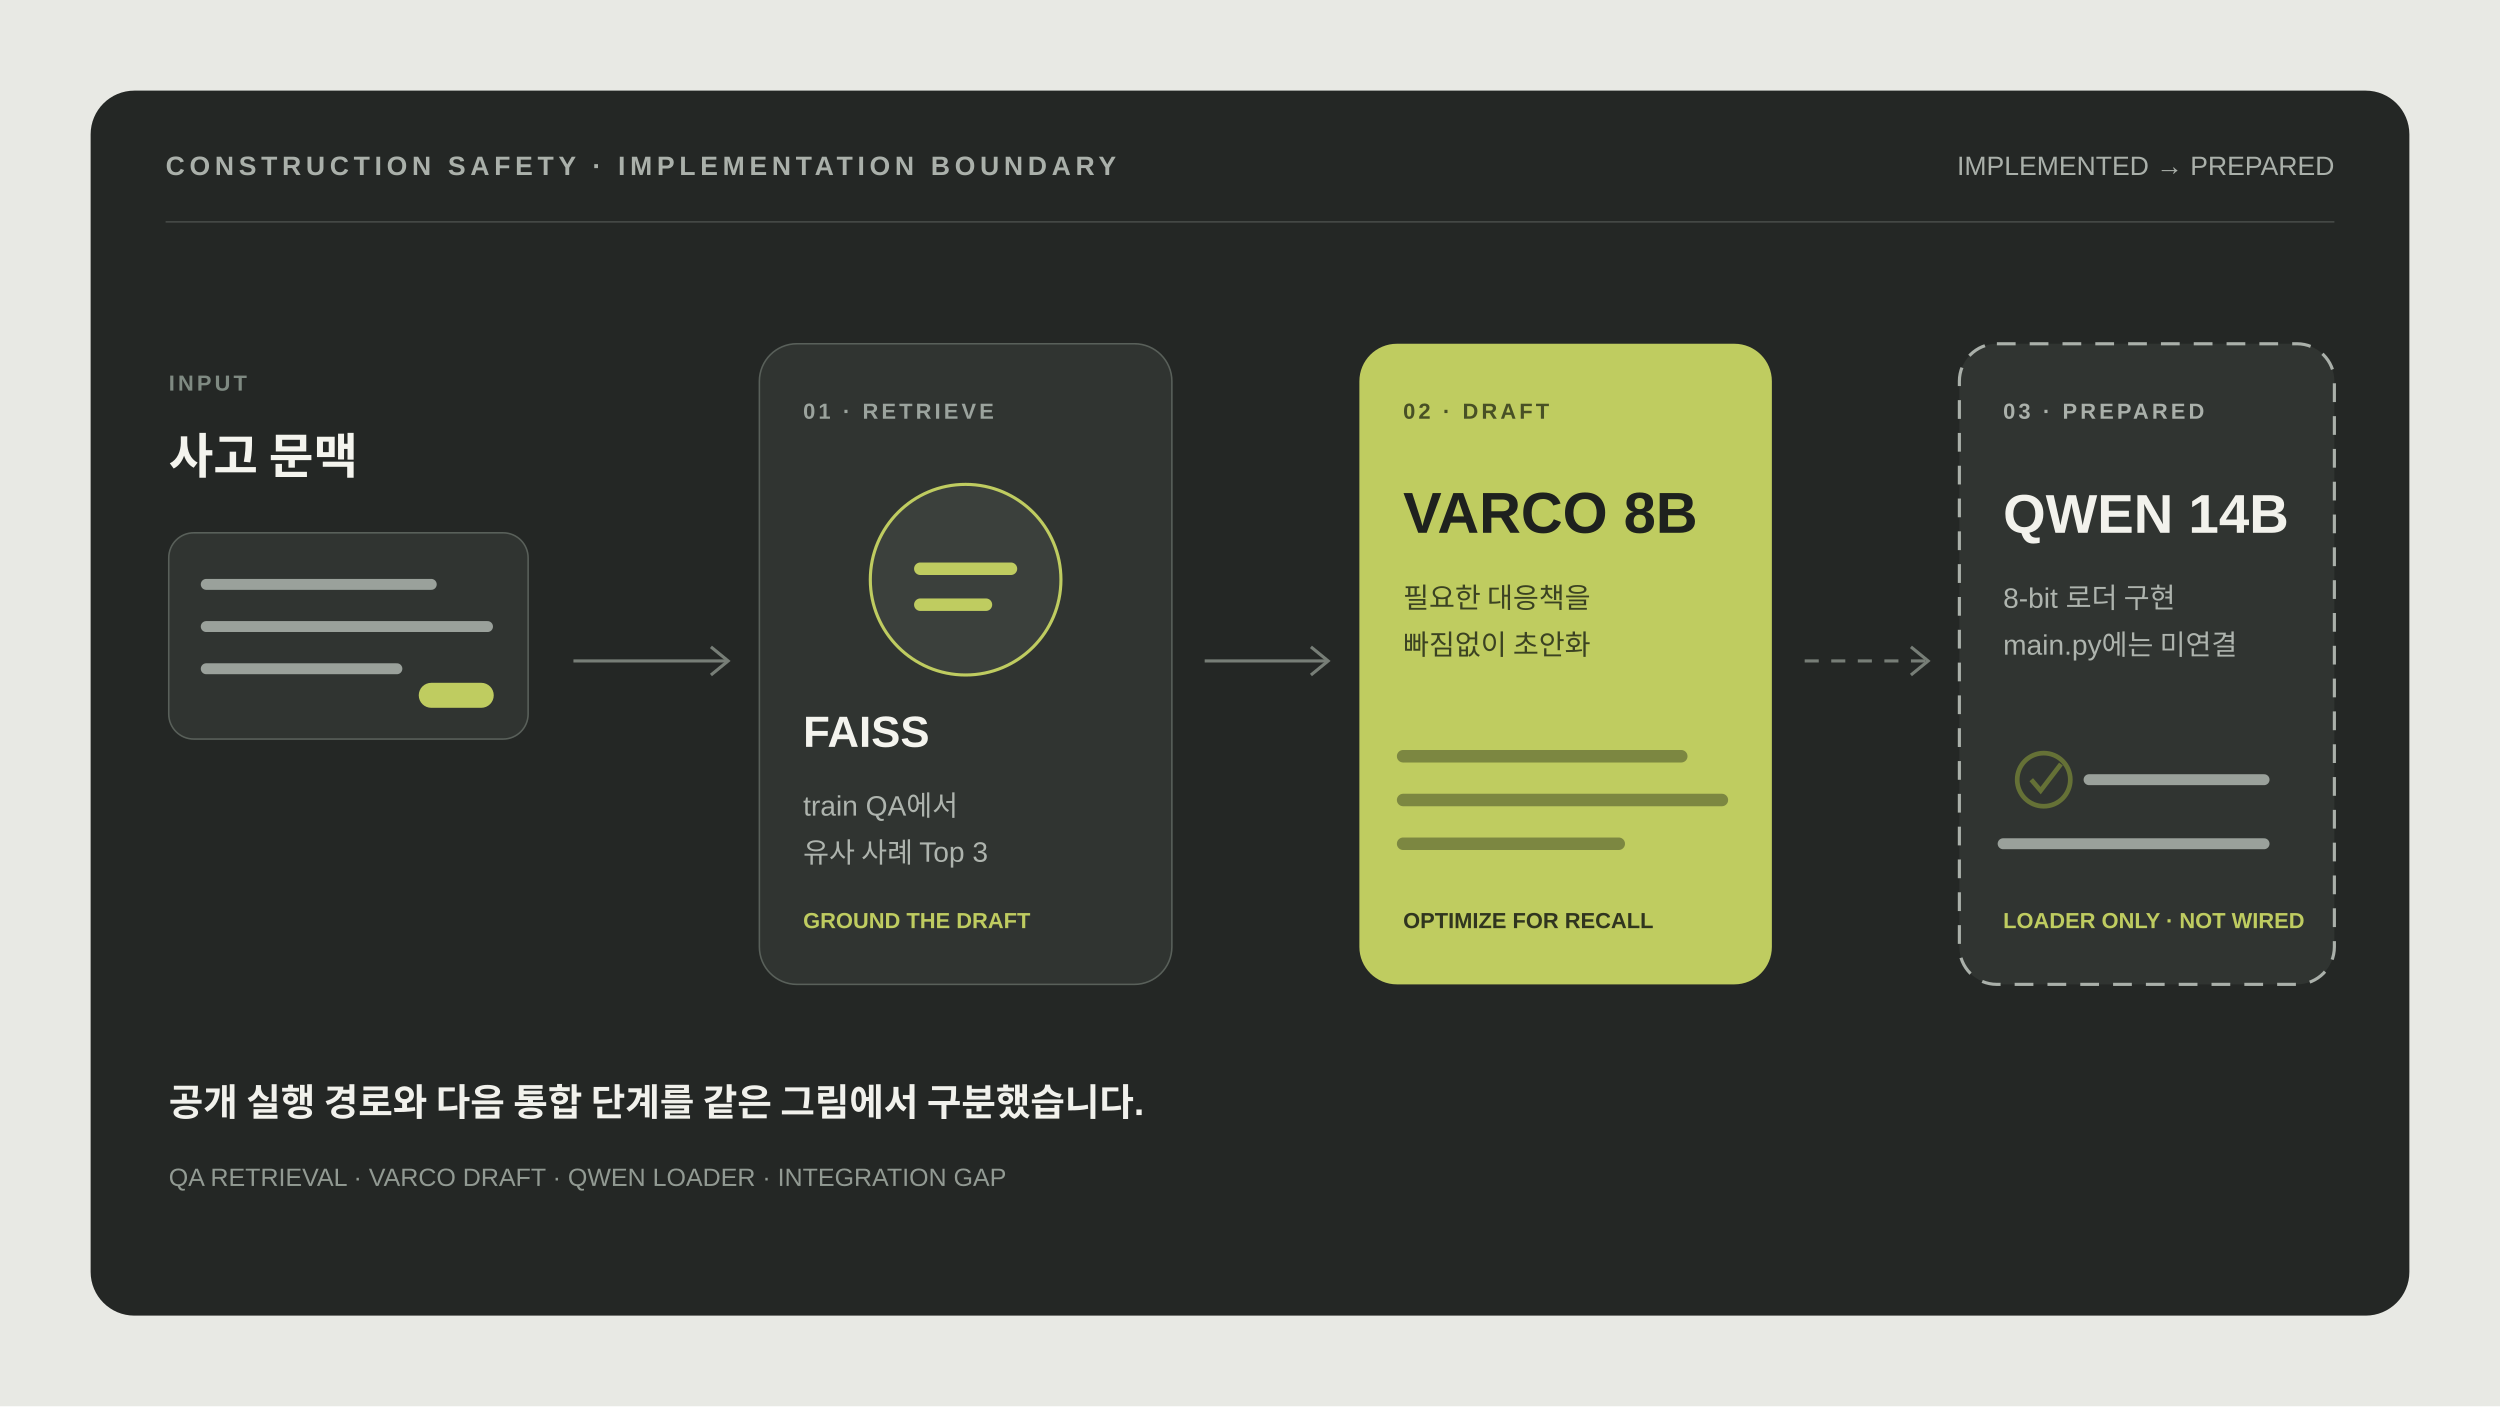
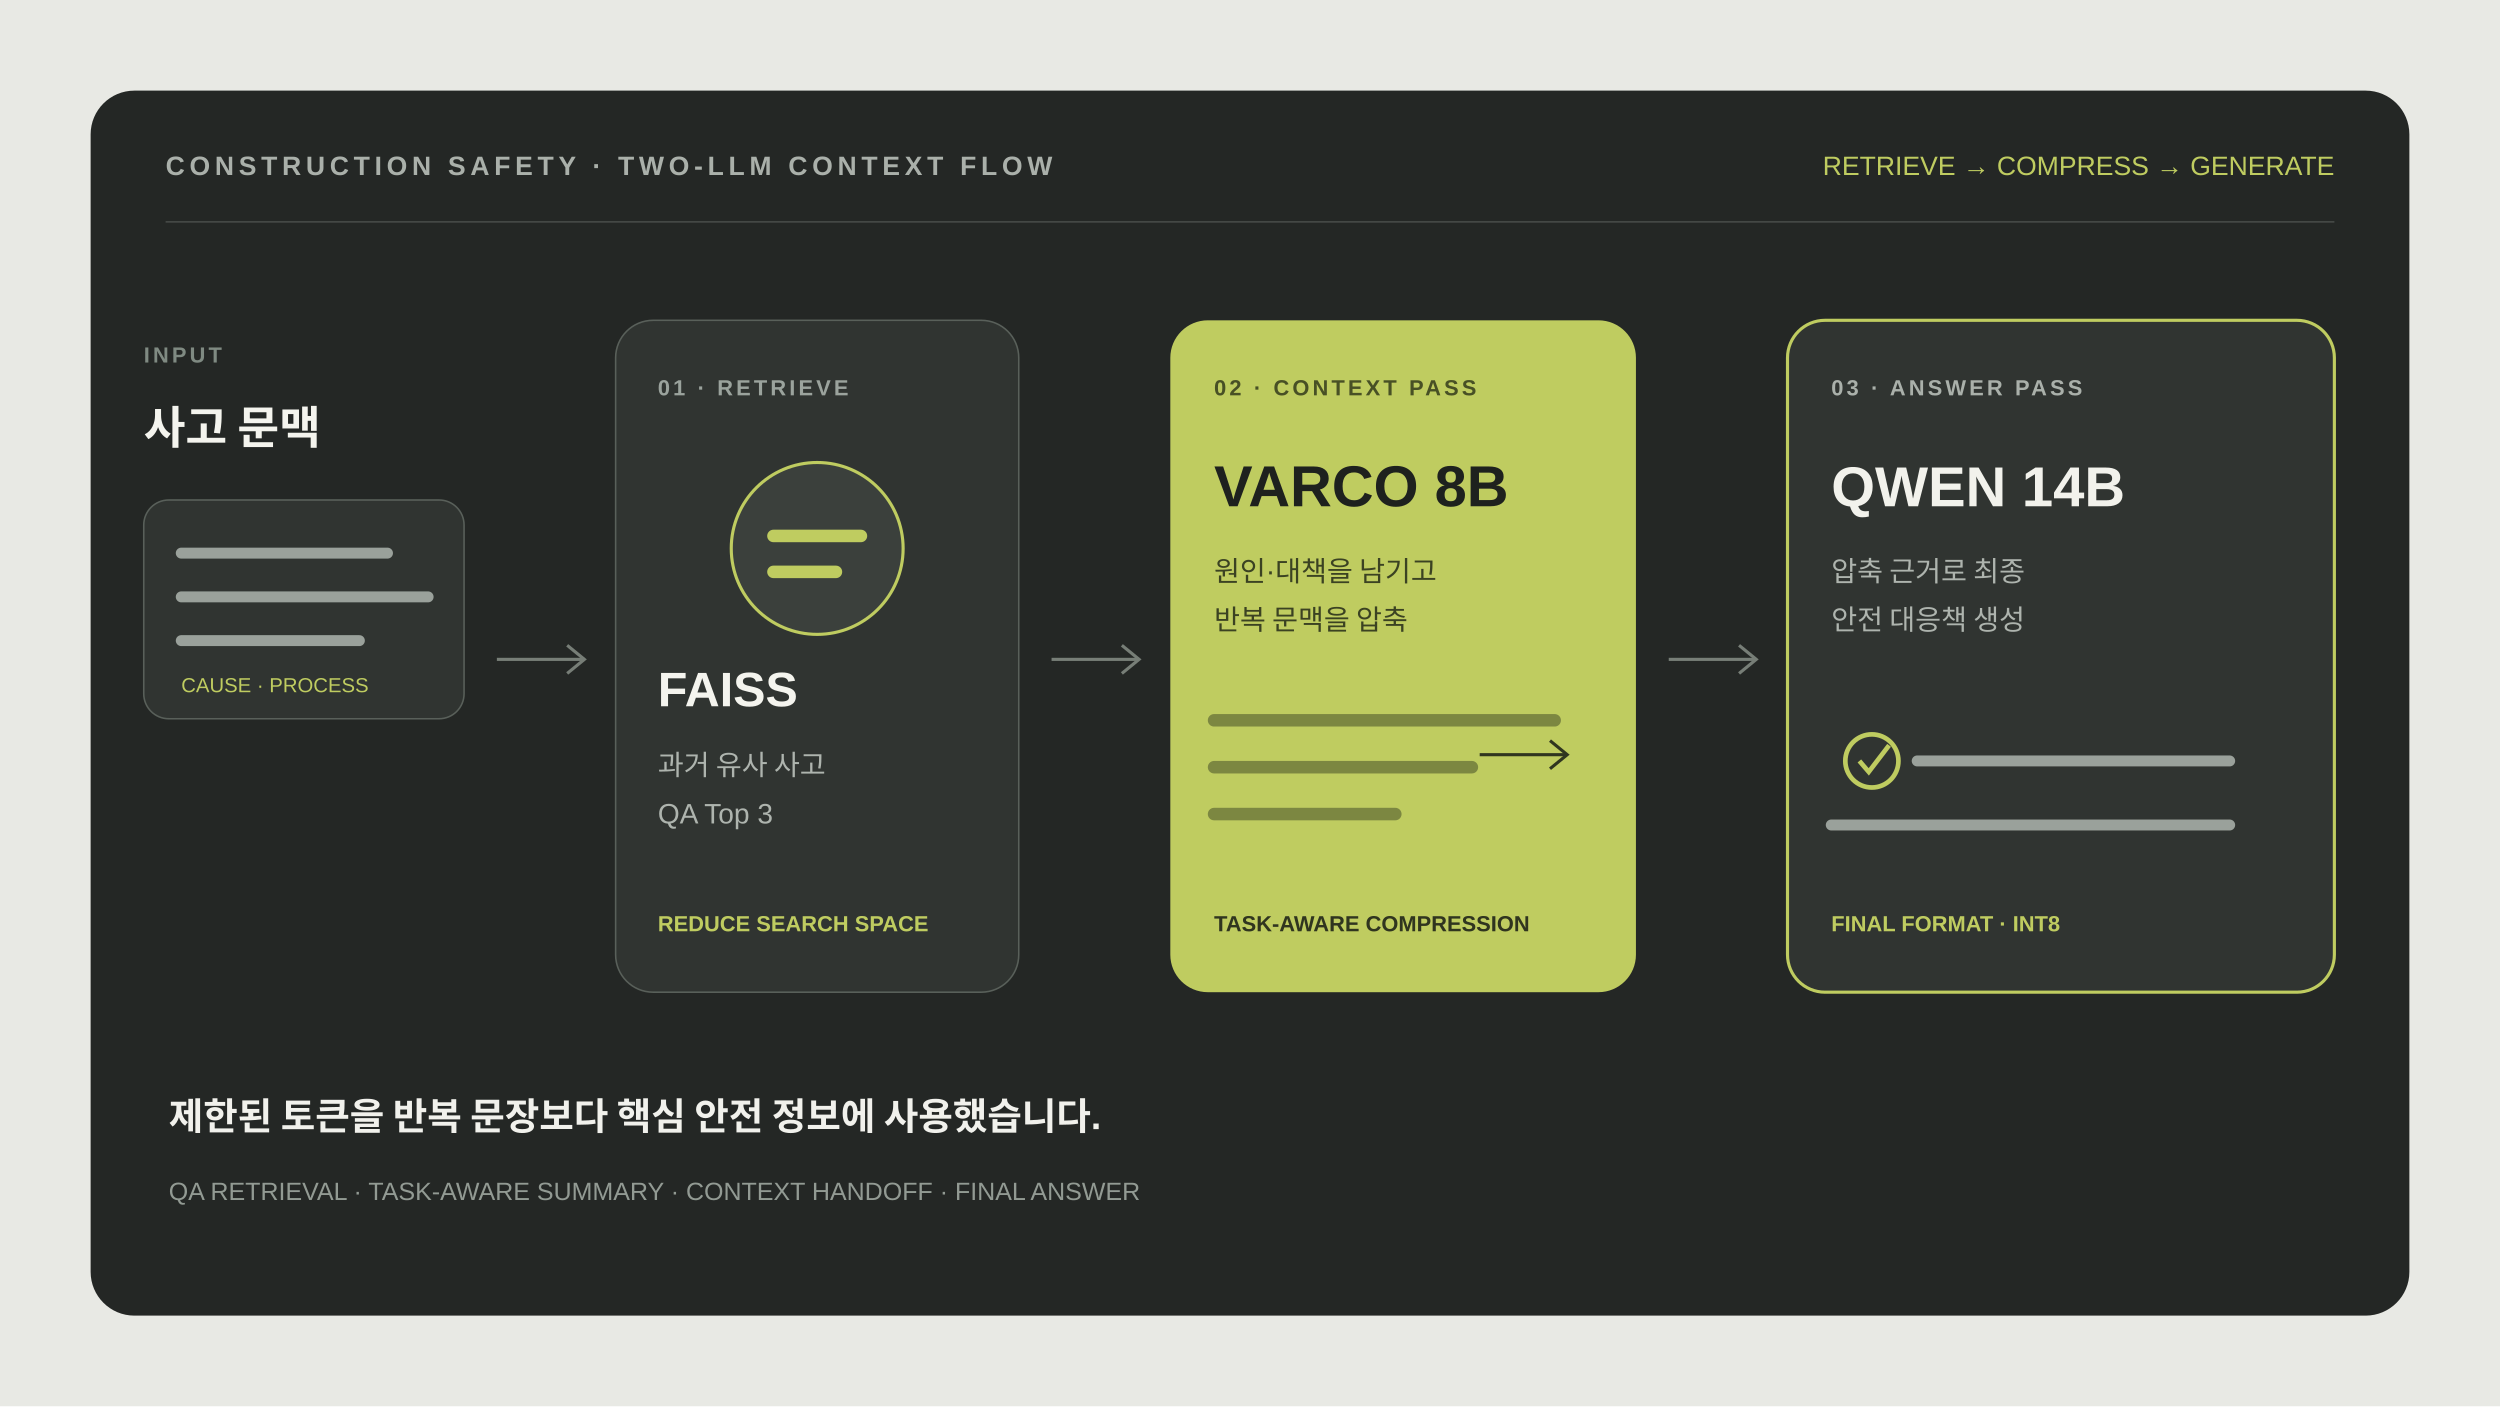
<svg xmlns="http://www.w3.org/2000/svg" viewBox="0 0 1600 900" role="img" aria-labelledby="title desc">
  <rect width="1600" height="900" fill="#e8e9e4" />
  <rect x="58" y="58" width="1484" height="784" rx="28" fill="#242725" />
  <path d="M106 142h1388" stroke="#474b48" />
-   <text x="106" y="112" fill="#aab0aa" font-family="Arial, sans-serif" font-size="17" font-weight="700" letter-spacing="3">CONSTRUCTION SAFETY · IMPLEMENTATION BOUNDARY</text>
-   <text x="1494" y="112" text-anchor="end" fill="#aab0aa" font-family="Arial, sans-serif" font-size="17">IMPLEMENTED → PREPARED</text>
-   <g transform="translate(108 250)">
+   <text x="106" y="112" fill="#aab0aa" font-family="Arial, sans-serif" font-size="17" font-weight="700" letter-spacing="3">CONSTRUCTION SAFETY · TWO-LLM CONTEXT FLOW</text>
+   <text x="1494" y="112" text-anchor="end" fill="#bfcc60" font-family="Arial, sans-serif" font-size="17">RETRIEVE → COMPRESS → GENERATE</text>
+   <g transform="translate(92 232)">
    <text fill="#7f8a82" font-family="Arial, sans-serif" font-size="14" font-weight="700" letter-spacing="2">INPUT</text>
-     <text y="53" fill="#f4f4ee" font-family="Arial, sans-serif" font-size="31" font-weight="700">사고 문맥</text>
-     <rect y="91" width="230" height="132" rx="16" fill="#303431" stroke="#59605a" />
-     <path d="M24 124h144M24 151h180M24 178h122" stroke="#9aa19b" stroke-width="7" stroke-linecap="round" />
-     <rect x="160" y="187" width="48" height="16" rx="8" fill="#bfcc60" />
+     <text y="52" fill="#f4f4ee" font-family="Arial, sans-serif" font-size="29" font-weight="700">사고 문맥</text>
+     <rect y="88" width="205" height="140" rx="16" fill="#303431" stroke="#59605a" />
+     <path d="M24 122h132M24 150h158M24 178h114" stroke="#9aa19b" stroke-width="7" stroke-linecap="round" />
+     <text x="24" y="211" fill="#bfcc60" font-family="Arial, sans-serif" font-size="13">CAUSE · PROCESS</text>
  </g>
-   <path d="M367 423h98" stroke="#777e77" stroke-width="2" />
-   <path d="m455 414 11 9-11 9" fill="none" stroke="#777e77" stroke-width="2" />
-   <g transform="translate(486 220)">
-     <rect width="264" height="410" rx="24" fill="#303431" stroke="#59605a" />
-     <text x="28" y="48" fill="#9ba39d" font-family="Arial, sans-serif" font-size="14" font-weight="700" letter-spacing="2">01 · RETRIEVE</text>
-     <circle cx="132" cy="151" r="61" fill="#3b403c" stroke="#bfcc60" stroke-width="2" />
-     <path d="M103 144h58M103 167h42" stroke="#bfcc60" stroke-width="8" stroke-linecap="round" />
-     <text x="28" y="258" fill="#f4f4ee" font-family="Arial, sans-serif" font-size="28" font-weight="700">FAISS</text>
-     <text x="28" y="302" fill="#aeb4ae" font-family="Arial, sans-serif" font-size="18">train QA에서</text>
-     <text x="28" y="332" fill="#aeb4ae" font-family="Arial, sans-serif" font-size="18">유사 사례 Top 3</text>
-     <text x="28" y="374" fill="#bfcc60" font-family="Arial, sans-serif" font-size="14" font-weight="700">GROUND THE DRAFT</text>
+   <path d="M318 422h55" stroke="#777e77" stroke-width="2" />
+   <path d="m363 413 11 9-11 9" fill="none" stroke="#777e77" stroke-width="2" />
+   <g transform="translate(394 205)">
+     <rect width="258" height="430" rx="24" fill="#303431" stroke="#59605a" />
+     <text x="27" y="48" fill="#9ba39d" font-family="Arial, sans-serif" font-size="14" font-weight="700" letter-spacing="2">01 · RETRIEVE</text>
+     <circle cx="129" cy="146" r="55" fill="#3b403c" stroke="#bfcc60" stroke-width="2" />
+     <path d="M101 138h56M101 161h40" stroke="#bfcc60" stroke-width="8" stroke-linecap="round" />
+     <text x="27" y="247" fill="#f4f4ee" font-family="Arial, sans-serif" font-size="31" font-weight="700">FAISS</text>
+     <text x="27" y="291" fill="#aeb4ae" font-family="Arial, sans-serif" font-size="18">과거 유사 사고</text>
+     <text x="27" y="322" fill="#aeb4ae" font-family="Arial, sans-serif" font-size="18">QA Top 3</text>
+     <text x="27" y="391" fill="#bfcc60" font-family="Arial, sans-serif" font-size="14" font-weight="700">REDUCE SEARCH SPACE</text>
  </g>
-   <path d="M771 423h78" stroke="#777e77" stroke-width="2" />
-   <path d="m839 414 11 9-11 9" fill="none" stroke="#777e77" stroke-width="2" />
-   <g transform="translate(870 220)">
-     <rect width="264" height="410" rx="24" fill="#bfcc60" />
-     <text x="28" y="48" fill="#485025" font-family="Arial, sans-serif" font-size="14" font-weight="700" letter-spacing="2">02 · DRAFT</text>
-     <text x="28" y="121" fill="#1e211e" font-family="Arial, sans-serif" font-size="37" font-weight="700">VARCO 8B</text>
-     <text x="28" y="169" fill="#3b4222" font-family="Arial, sans-serif" font-size="18">필요한 대응책을</text>
-     <text x="28" y="199" fill="#3b4222" font-family="Arial, sans-serif" font-size="18">빠짐없이 초안화</text>
-     <path d="M28 264h178M28 292h204M28 320h138" stroke="#626c35" stroke-width="8" stroke-linecap="round" opacity=".72" />
-     <text x="28" y="374" fill="#30351f" font-family="Arial, sans-serif" font-size="14" font-weight="700">OPTIMIZE FOR RECALL</text>
+   <path d="M673 422h55" stroke="#777e77" stroke-width="2" />
+   <path d="m718 413 11 9-11 9" fill="none" stroke="#777e77" stroke-width="2" />
+   <g transform="translate(749 205)">
+     <rect width="298" height="430" rx="24" fill="#bfcc60" />
+     <text x="28" y="48" fill="#485025" font-family="Arial, sans-serif" font-size="14" font-weight="700" letter-spacing="2">02 · CONTEXT PASS</text>
+     <text x="28" y="119" fill="#1e211e" font-family="Arial, sans-serif" font-size="37" font-weight="700">VARCO 8B</text>
+     <text x="28" y="167" fill="#3b4222" font-family="Arial, sans-serif" font-size="18">원인·대책을 남기고</text>
+     <text x="28" y="198" fill="#3b4222" font-family="Arial, sans-serif" font-size="18">반복 문맥을 압축</text>
+     <path d="M28 256h218M28 286h165M28 316h116" stroke="#626c35" stroke-width="8" stroke-linecap="round" opacity=".72" />
+     <path d="M198 278h55" stroke="#30351f" stroke-width="2" />
+     <path d="m243 269 11 9-11 9" fill="none" stroke="#30351f" stroke-width="2" />
+     <text x="28" y="391" fill="#30351f" font-family="Arial, sans-serif" font-size="14" font-weight="700">TASK-AWARE COMPRESSION</text>
  </g>
-   <path d="M1155 423h78" stroke="#777e77" stroke-width="2" stroke-dasharray="9 8" />
-   <path d="m1223 414 11 9-11 9" fill="none" stroke="#777e77" stroke-width="2" />
-   <g transform="translate(1254 220)">
-     <rect width="240" height="410" rx="24" fill="#303431" stroke="#aab0aa" stroke-width="2" stroke-dasharray="12 9" />
-     <text x="28" y="48" fill="#aab0aa" font-family="Arial, sans-serif" font-size="14" font-weight="700" letter-spacing="2">03 · PREPARED</text>
-     <text x="28" y="121" fill="#f2f2ec" font-family="Arial, sans-serif" font-size="35" font-weight="700">QWEN 14B</text>
-     <text x="28" y="169" fill="#aeb4ae" font-family="Arial, sans-serif" font-size="18">8-bit 로더 구현</text>
-     <text x="28" y="199" fill="#aeb4ae" font-family="Arial, sans-serif" font-size="18">main.py에는 미연결</text>
-     <circle cx="54" cy="279" r="17" fill="none" stroke="#657136" stroke-width="3" />
-     <path d="m46 279 6 7 13-17" fill="none" stroke="#657136" stroke-width="3" />
-     <path d="M83 279h112M28 320h167" stroke="#9aa19b" stroke-width="7" stroke-linecap="round" />
-     <text x="28" y="374" fill="#bfcc60" font-family="Arial, sans-serif" font-size="14" font-weight="700">LOADER ONLY · NOT WIRED</text>
+   <path d="M1068 422h55" stroke="#777e77" stroke-width="2" />
+   <path d="m1113 413 11 9-11 9" fill="none" stroke="#777e77" stroke-width="2" />
+   <g transform="translate(1144 205)">
+     <rect width="350" height="430" rx="24" fill="#303431" stroke="#bfcc60" stroke-width="2" />
+     <text x="28" y="48" fill="#aab0aa" font-family="Arial, sans-serif" font-size="14" font-weight="700" letter-spacing="2">03 · ANSWER PASS</text>
+     <text x="28" y="119" fill="#f2f2ec" font-family="Arial, sans-serif" font-size="36" font-weight="700">QWEN 14B</text>
+     <text x="28" y="167" fill="#aeb4ae" font-family="Arial, sans-serif" font-size="18">압축 근거로 최종</text>
+     <text x="28" y="198" fill="#aeb4ae" font-family="Arial, sans-serif" font-size="18">안전 대응책 생성</text>
+     <circle cx="54" cy="282" r="17" fill="none" stroke="#bfcc60" stroke-width="3" />
+     <path d="m46 282 6 7 13-17" fill="none" stroke="#bfcc60" stroke-width="3" />
+     <path d="M83 282h200M28 323h255" stroke="#9aa19b" stroke-width="7" stroke-linecap="round" />
+     <text x="28" y="391" fill="#bfcc60" font-family="Arial, sans-serif" font-size="14" font-weight="700">FINAL FORMAT · INT8</text>
  </g>
-   <g transform="translate(108 714)">
-     <text fill="#f1f1ec" font-family="Arial, sans-serif" font-size="24" font-weight="700">공개 실행 경로와 다음 통합 단계를 같은 그림에서 구분했습니다.</text>
-     <text y="45" fill="#929a93" font-family="Arial, sans-serif" font-size="16">QA RETRIEVAL · VARCO DRAFT · QWEN LOADER · INTEGRATION GAP</text>
+   <g transform="translate(108 723)">
+     <text fill="#f1f1ec" font-family="Arial, sans-serif" font-size="24" font-weight="700">제한된 토큰을 반복 문장보다 핵심 안전 정보에 사용했습니다.</text>
+     <text y="45" fill="#929a93" font-family="Arial, sans-serif" font-size="16">QA RETRIEVAL · TASK-AWARE SUMMARY · CONTEXT HANDOFF · FINAL ANSWER</text>
  </g>
</svg>
